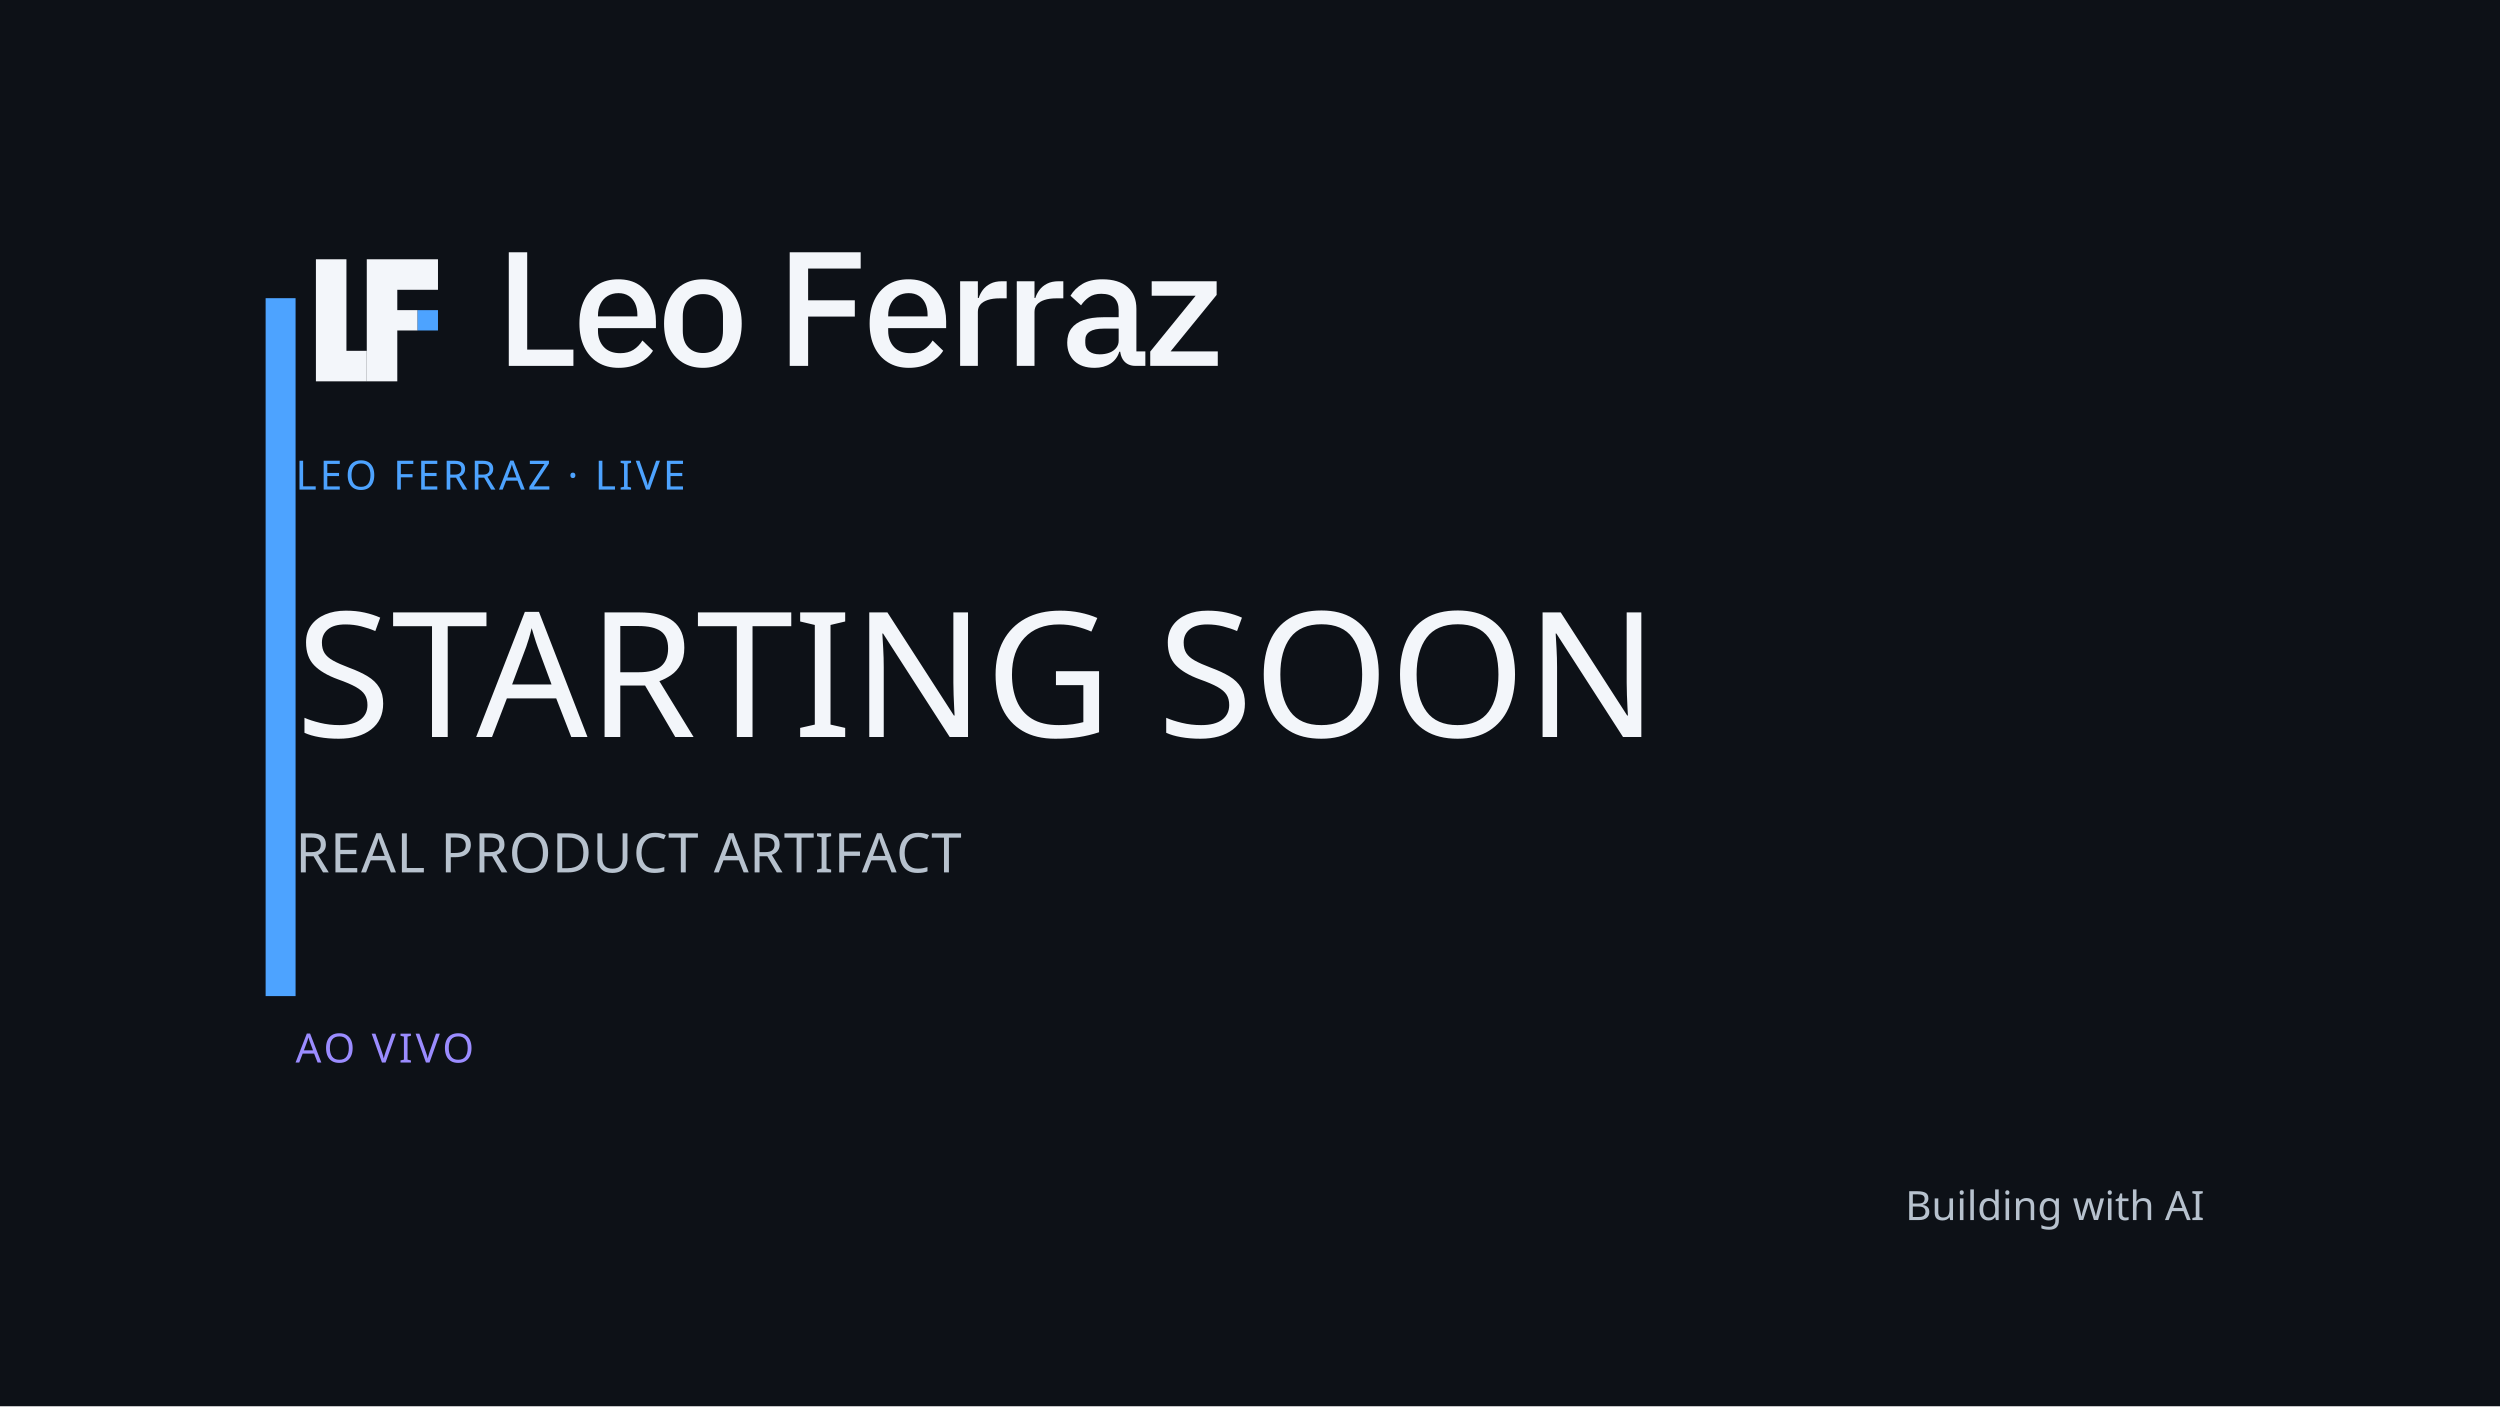
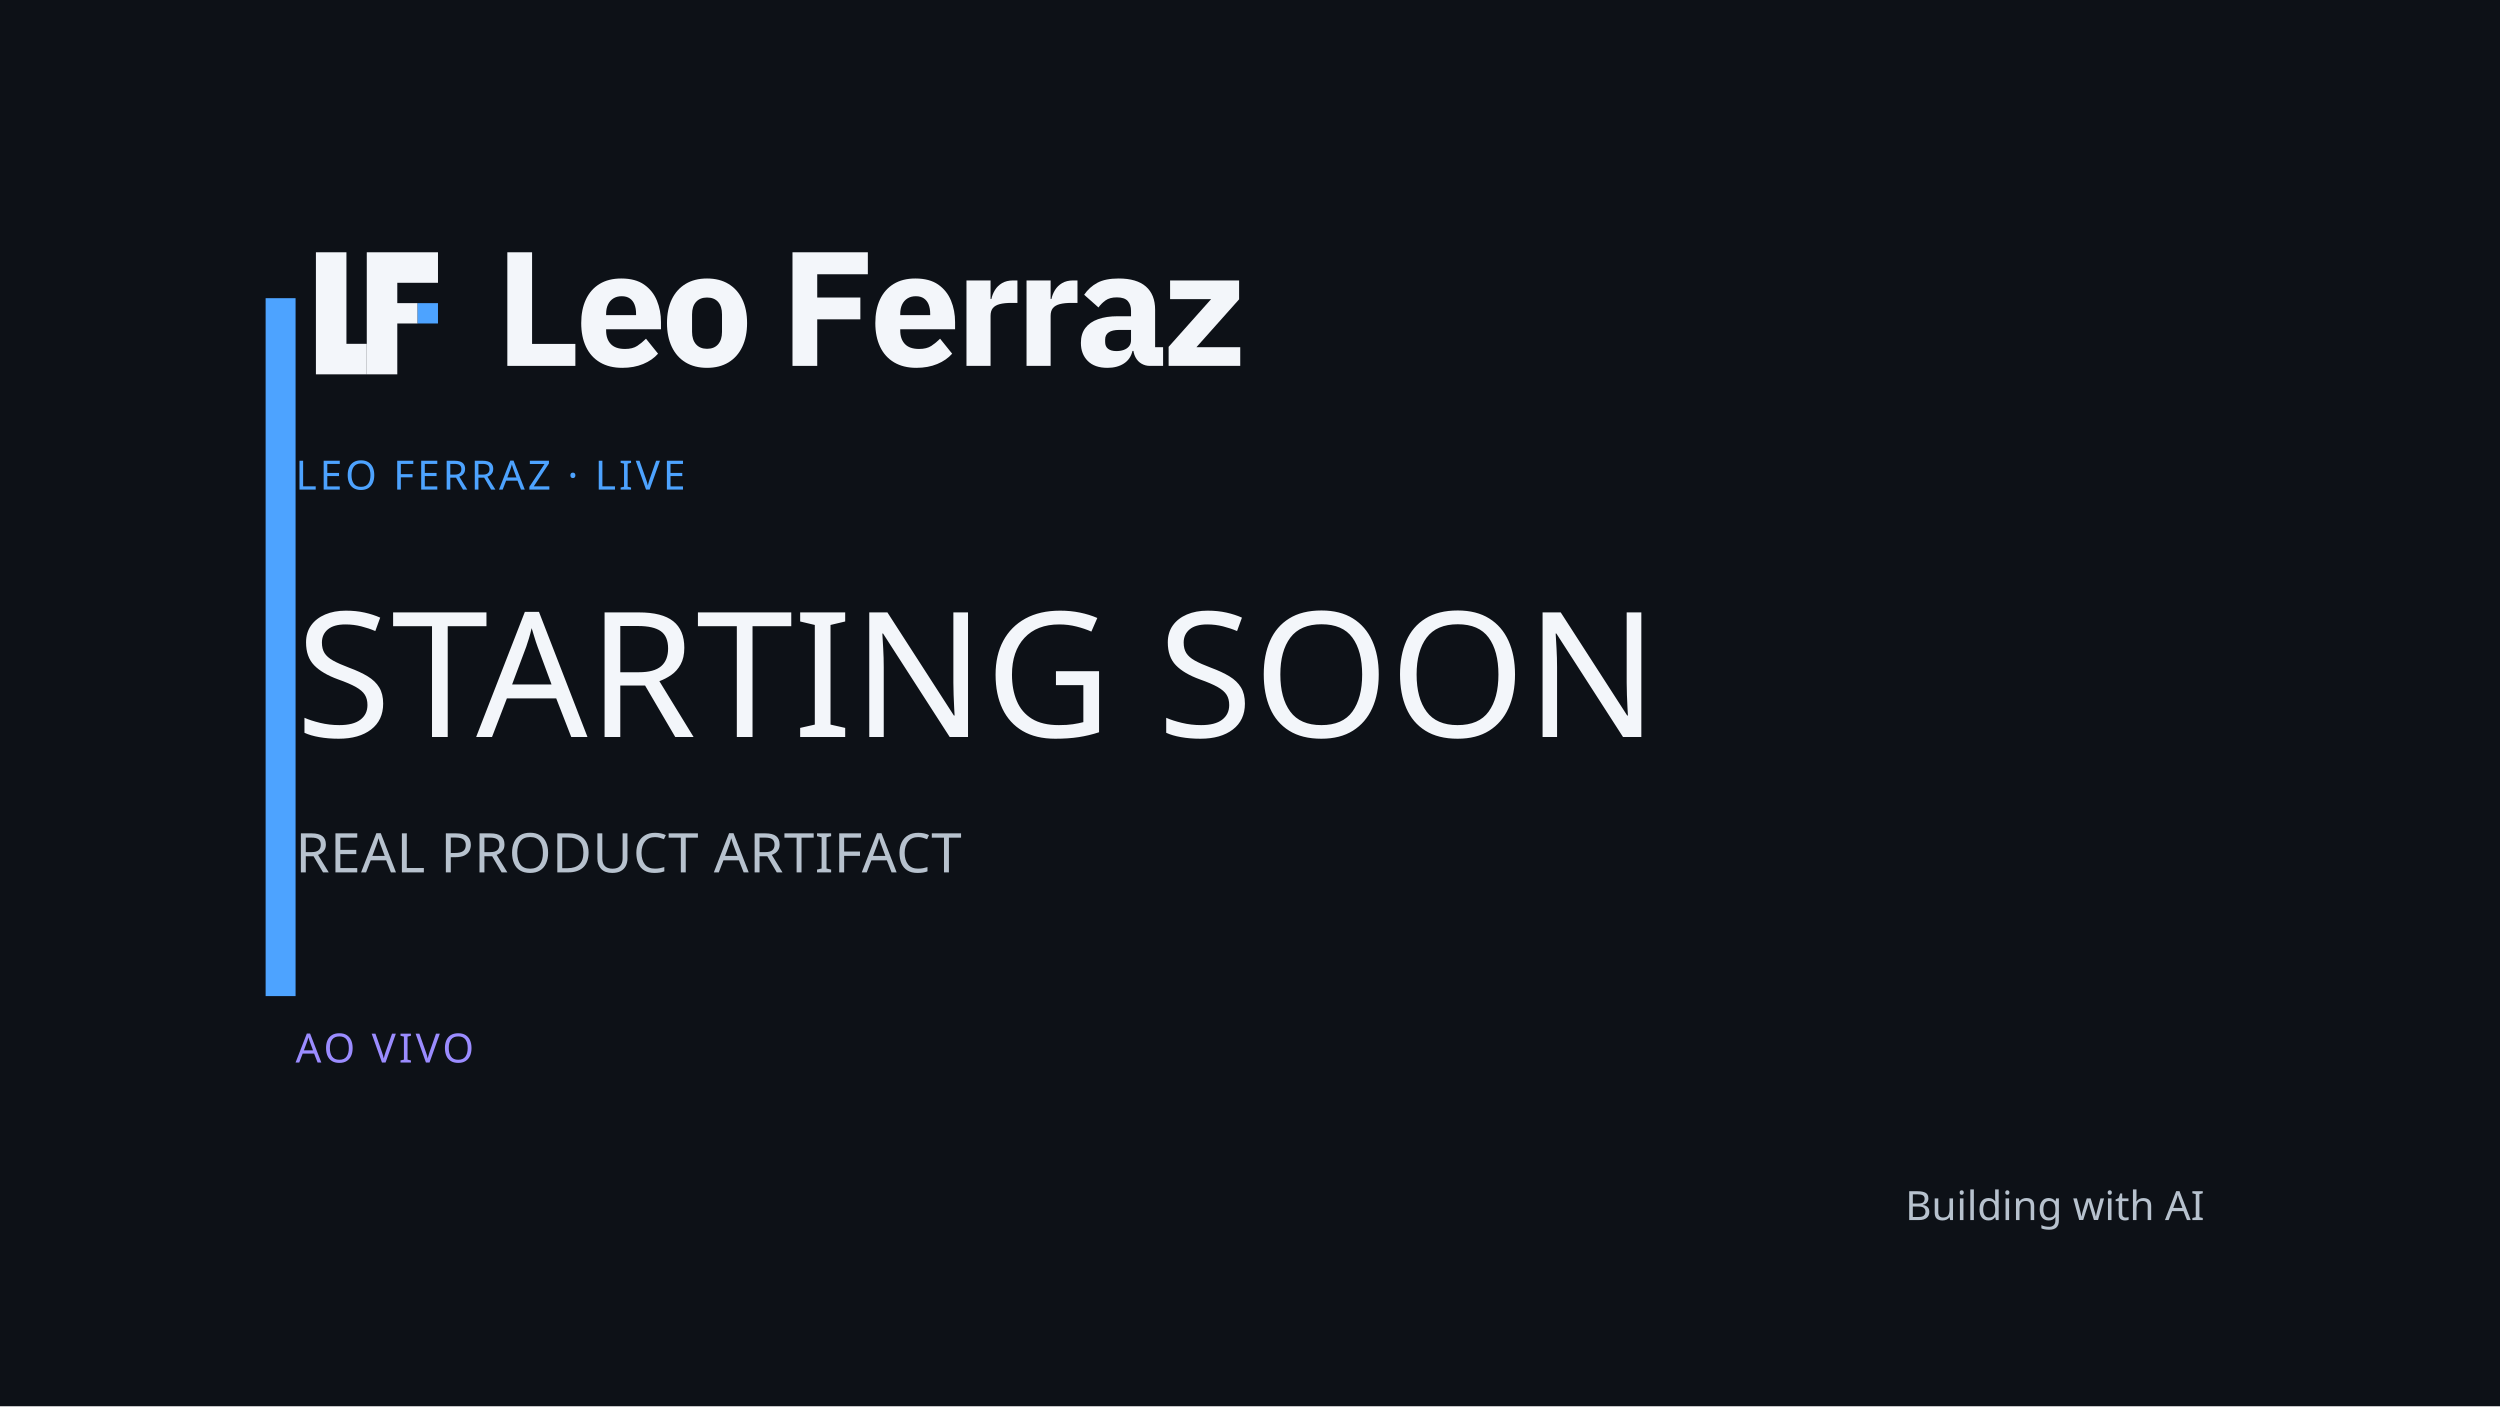
<svg xmlns="http://www.w3.org/2000/svg" viewBox="0 0 1920 1080" width="1920" height="1080" role="img" aria-labelledby="title">
  <rect width="1920" height="1080" fill="#0D1117" />
  <rect x="204" y="229" width="23" height="536" fill="#4DA3FF" />
-   <g data-mark="constructed-lf" transform="translate(227 183.5) scale(1.953)">
+   <g data-mark="constructed-lf" transform="translate(227 178.125) scale(1.953)">
    <path d="M8 8H20V44H28V56H8Z" fill="#F3F6FA" />
    <path d="M28 8H56V20H40V28H48V36H40V56H28Z" fill="#F3F6FA" />
    <rect x="48" y="28" width="8" height="8" fill="#4DA3FF" />
  </g>
-   <path d="M440.38 281L390.75 281L390.75 193.75L404.88 193.75L404.88 268.5L440.38 268.5Z" fill="#F3F6FA" />
-   <path d="M475.13 282.5Q465.88 282.5 459.13 278.31Q452.38 274.13 448.69 266.5Q445 258.88 445 248.5Q445 238.13 448.63 230.56Q452.25 223 458.88 218.75Q465.5 214.5 474.75 214.5Q484.38 214.5 490.81 218.81Q497.25 223.13 500.5 230.5Q503.75 237.88 503.75 246.88L503.75 252L459.25 252L459.25 254.13Q459.25 261.63 463.69 266.44Q468.13 271.25 476.38 271.25Q482.38 271.25 486.5 268.63Q490.63 266 493.38 261.5L501.5 269.38Q497.75 275.25 490.94 278.88Q484.13 282.5 475.13 282.5ZM475 225.13Q470.25 225.13 466.69 227.31Q463.13 229.5 461.19 233.31Q459.25 237.13 459.25 242.13L459.25 243L489.5 243L489.5 241.75Q489.5 236.75 487.75 233Q486 229.25 482.75 227.19Q479.5 225.13 475 225.13Z" fill="#F3F6FA" />
-   <path d="M539.88 282.5Q530.75 282.5 524.06 278.31Q517.38 274.13 513.69 266.5Q510 258.88 510 248.5Q510 238.13 513.69 230.5Q517.38 222.88 524.06 218.69Q530.75 214.5 539.88 214.5Q548.88 214.5 555.56 218.69Q562.25 222.88 565.94 230.5Q569.63 238.13 569.63 248.5Q569.63 258.88 565.94 266.5Q562.25 274.13 555.56 278.31Q548.88 282.5 539.88 282.5ZM539.88 271.13Q546.88 271.13 551.06 266.81Q555.25 262.5 555.25 254L555.25 243Q555.25 234.5 551.06 230.19Q546.88 225.88 539.88 225.88Q533 225.88 528.69 230.19Q524.38 234.5 524.38 243L524.38 254Q524.38 262.5 528.69 266.81Q533 271.13 539.88 271.13Z" fill="#F3F6FA" />
-   <path d="M620.63 281L606.5 281L606.5 193.75L661 193.75L661 206.25L620.63 206.25L620.63 230.63L656.5 230.63L656.5 243.13L620.63 243.13Z" fill="#F3F6FA" />
-   <path d="M698 282.5Q688.75 282.5 682 278.31Q675.25 274.13 671.56 266.5Q667.88 258.88 667.88 248.5Q667.88 238.13 671.5 230.56Q675.13 223 681.75 218.75Q688.38 214.5 697.63 214.5Q707.25 214.5 713.69 218.81Q720.13 223.13 723.38 230.5Q726.63 237.88 726.63 246.88L726.63 252L682.13 252L682.13 254.13Q682.13 261.63 686.56 266.44Q691 271.25 699.25 271.25Q705.25 271.25 709.38 268.63Q713.5 266 716.25 261.5L724.38 269.38Q720.63 275.25 713.81 278.88Q707 282.5 698 282.5ZM697.88 225.13Q693.13 225.13 689.56 227.31Q686 229.5 684.06 233.31Q682.13 237.13 682.13 242.13L682.13 243L712.38 243L712.38 241.75Q712.38 236.75 710.63 233Q708.88 229.25 705.63 227.19Q702.38 225.13 697.88 225.13Z" fill="#F3F6FA" />
-   <path d="M751 281L737.38 281L737.38 216L751 216L751 228.88L751.63 228.88Q752.63 225.63 754.81 222.69Q757 219.75 760.63 217.88Q764.25 216 769.5 216L773.13 216L773.13 229.13L767.75 229.13Q762.38 229.13 758.63 230.38Q754.88 231.63 752.94 233.88Q751 236.13 751 239.5Z" fill="#F3F6FA" />
-   <path d="M794.5 281L780.88 281L780.88 216L794.5 216L794.5 228.88L795.13 228.88Q796.13 225.63 798.31 222.69Q800.5 219.75 804.13 217.88Q807.75 216 813 216L816.63 216L816.63 229.13L811.25 229.13Q805.88 229.13 802.13 230.38Q798.38 231.63 796.44 233.88Q794.5 236.13 794.5 239.5Z" fill="#F3F6FA" />
-   <path d="M879.63 281L872 281Q868.25 281 865.56 279.31Q862.88 277.63 861.5 274.5Q860.13 271.38 860.13 267.13L860.13 266L864 270.13L859.63 270.13Q857.75 276.13 852.75 279.31Q847.75 282.5 840.63 282.5Q830.63 282.5 825.13 277.25Q819.63 272 819.63 263.13Q819.63 256.63 822.81 252.31Q826 248 832.13 245.81Q838.25 243.63 847.38 243.63L859.13 243.63L859.13 238.13Q859.13 232.25 855.88 228.94Q852.63 225.63 845.75 225.63Q840.13 225.63 836.44 228.19Q832.75 230.75 830.25 234.5L822.13 227.13Q825.38 221.63 831.31 218.06Q837.25 214.5 846.63 214.5Q859.13 214.5 865.94 220.44Q872.75 226.38 872.75 237.25L872.75 269.88L879.63 269.88ZM859.13 252.38L847.63 252.38Q840.5 252.38 837 254.63Q833.5 256.88 833.5 261.13L833.5 263.38Q833.5 267.63 836.5 269.88Q839.5 272.13 844.5 272.13Q848.75 272.13 852 270.88Q855.25 269.63 857.19 267.25Q859.13 264.88 859.13 261.75Z" fill="#F3F6FA" />
-   <path d="M935.25 281L883.38 281L883.38 270L918.25 227.13L884.5 227.13L884.5 216L934.38 216L934.38 226.5L899 269.88L935.25 269.88Z" fill="#F3F6FA" />
+   <path d="M441.88 281L389.63 281L389.63 193.75L408.63 193.75L408.63 264.13L441.88 264.13Z" fill="#F3F6FA" />
+   <path d="M477.88 282.5Q467.88 282.5 460.81 278.31Q453.75 274.13 450.06 266.38Q446.38 258.63 446.38 248.13Q446.38 237.75 449.94 230.06Q453.5 222.38 460.38 218.13Q467.25 213.88 477.13 213.88Q488 213.88 494.69 218.56Q501.38 223.25 504.5 230.88Q507.63 238.5 507.63 247.38L507.63 252.88L465.5 252.88L465.5 253.88Q465.5 260.38 469.06 264.19Q472.63 268 480 268Q485.88 268 489.44 265.63Q493 263.25 496.13 260.13L505.38 271.63Q501 276.63 493.94 279.56Q486.88 282.5 477.88 282.5ZM477.5 227.5Q473.75 227.5 471.06 229.19Q468.38 230.88 466.94 233.88Q465.5 236.88 465.5 241L465.5 242L488.5 242L488.5 240.88Q488.5 236.88 487.31 233.88Q486.13 230.88 483.69 229.19Q481.25 227.5 477.5 227.5Z" fill="#F3F6FA" />
+   <path d="M543 282.5Q533.38 282.5 526.5 278.31Q519.63 274.13 515.94 266.38Q512.25 258.63 512.25 248.13Q512.25 237.5 515.94 229.88Q519.63 222.25 526.5 218.06Q533.38 213.88 543 213.88Q552.63 213.88 559.5 218.06Q566.38 222.25 570.06 229.88Q573.75 237.5 573.75 248.13Q573.75 258.63 570.06 266.38Q566.38 274.13 559.5 278.31Q552.63 282.5 543 282.5ZM543 267.88Q548.5 267.88 551.5 264.44Q554.5 261 554.5 254.88L554.5 241.5Q554.5 235.25 551.5 231.88Q548.5 228.5 543 228.5Q537.63 228.5 534.56 231.88Q531.5 235.25 531.5 241.5L531.5 254.88Q531.5 261 534.56 264.44Q537.63 267.88 543 267.88Z" fill="#F3F6FA" />
+   <path d="M627.63 281L608.63 281L608.63 193.75L666.5 193.75L666.5 210.63L627.63 210.63L627.63 228.5L660.75 228.5L660.75 245.25L627.63 245.25Z" fill="#F3F6FA" />
+   <path d="M703.75 282.5Q693.75 282.5 686.69 278.31Q679.63 274.13 675.94 266.38Q672.25 258.63 672.25 248.13Q672.25 237.75 675.81 230.06Q679.38 222.38 686.25 218.13Q693.13 213.88 703 213.88Q713.88 213.88 720.56 218.56Q727.25 223.25 730.38 230.88Q733.5 238.5 733.5 247.38L733.5 252.88L691.38 252.88L691.38 253.88Q691.38 260.38 694.94 264.19Q698.5 268 705.88 268Q711.75 268 715.31 265.63Q718.88 263.25 722 260.13L731.25 271.63Q726.88 276.63 719.81 279.56Q712.75 282.5 703.75 282.5ZM703.38 227.5Q699.63 227.5 696.94 229.19Q694.25 230.88 692.81 233.88Q691.38 236.88 691.38 241L691.38 242L714.38 242L714.38 240.88Q714.38 236.88 713.19 233.88Q712 230.88 709.56 229.19Q707.13 227.5 703.38 227.5Z" fill="#F3F6FA" />
+   <path d="M760.75 281L742.25 281L742.25 215.38L760.75 215.38L760.75 229.63L761.38 229.63Q762.13 226 764.13 222.75Q766.13 219.5 769.56 217.44Q773 215.38 778.13 215.38L781.38 215.38L781.38 232.63L776.75 232.63Q771.38 232.63 767.81 233.56Q764.25 234.5 762.5 236.63Q760.75 238.75 760.75 242.63Z" fill="#F3F6FA" />
+   <path d="M806.88 281L788.38 281L788.38 215.38L806.88 215.38L806.88 229.63L807.5 229.63Q808.25 226 810.25 222.75Q812.25 219.5 815.69 217.44Q819.13 215.38 824.25 215.38L827.5 215.38L827.5 232.63L822.88 232.63Q817.5 232.63 813.94 233.56Q810.38 234.5 808.63 236.63Q806.88 238.75 806.88 242.63Z" fill="#F3F6FA" />
+   <path d="M893.25 281L883 281Q879.63 281 876.69 279.31Q873.75 277.63 872 274.31Q870.25 271 870.25 266.38L870.25 264.75L874.25 269.5L869.75 269.5Q868.25 275.88 863.13 279.19Q858 282.5 850.5 282.5Q840.63 282.5 835.38 277.19Q830.13 271.88 830.13 263.38Q830.13 256.38 833.56 251.88Q837 247.38 843.31 245.13Q849.63 242.88 858.25 242.88L868.63 242.88L868.63 238.75Q868.63 234 866.13 231.19Q863.63 228.38 857.75 228.38Q852.25 228.38 849 230.75Q845.75 233.13 843.63 236.13L832.63 226.38Q836.63 220.5 842.75 217.19Q848.88 213.88 859.13 213.88Q873 213.88 880.06 220.06Q887.13 226.25 887.13 237.88L887.13 266.63L893.25 266.63ZM868.63 253.38L859.63 253.38Q854.25 253.38 851.5 255.25Q848.75 257.13 848.75 260.75L848.75 262.63Q848.75 266.13 851 267.88Q853.25 269.63 857.38 269.63Q860.5 269.63 863 268.75Q865.5 267.88 867.06 266Q868.63 264.13 868.63 261.13Z" fill="#F3F6FA" />
+   <path d="M952.5 281L897.5 281L897.5 266.38L930.13 229.75L898.63 229.75L898.63 215.38L951.63 215.38L951.63 229.88L918.88 266.63L952.5 266.63Z" fill="#F3F6FA" />
  <text x="227" y="376" fill="#4DA3FF" font-family="IBM Plex Mono" font-size="31px" font-weight="500" text-anchor="start" letter-spacing="0.075em">LEO FERRAZ · LIVE</text>
  <text x="227" y="566" fill="#F3F6FA" font-family="IBM Plex Sans" font-size="134px" font-weight="500" text-anchor="start" letter-spacing="0em">STARTING SOON</text>
  <text x="227" y="670" fill="#B7C2CE" font-family="IBM Plex Mono" font-size="42px" font-weight="500" text-anchor="start" letter-spacing="0.01em">REAL PRODUCT ARTIFACT</text>
  <text x="227" y="816" fill="#9B8CFF" font-family="IBM Plex Mono" font-size="31px" font-weight="500" text-anchor="start" letter-spacing="0.075em">AO VIVO</text>
  <text x="1693" y="937" fill="#B7C2CE" font-family="IBM Plex Mono" font-size="31px" font-weight="500" text-anchor="end" letter-spacing="0em">Building with AI</text>
</svg>
